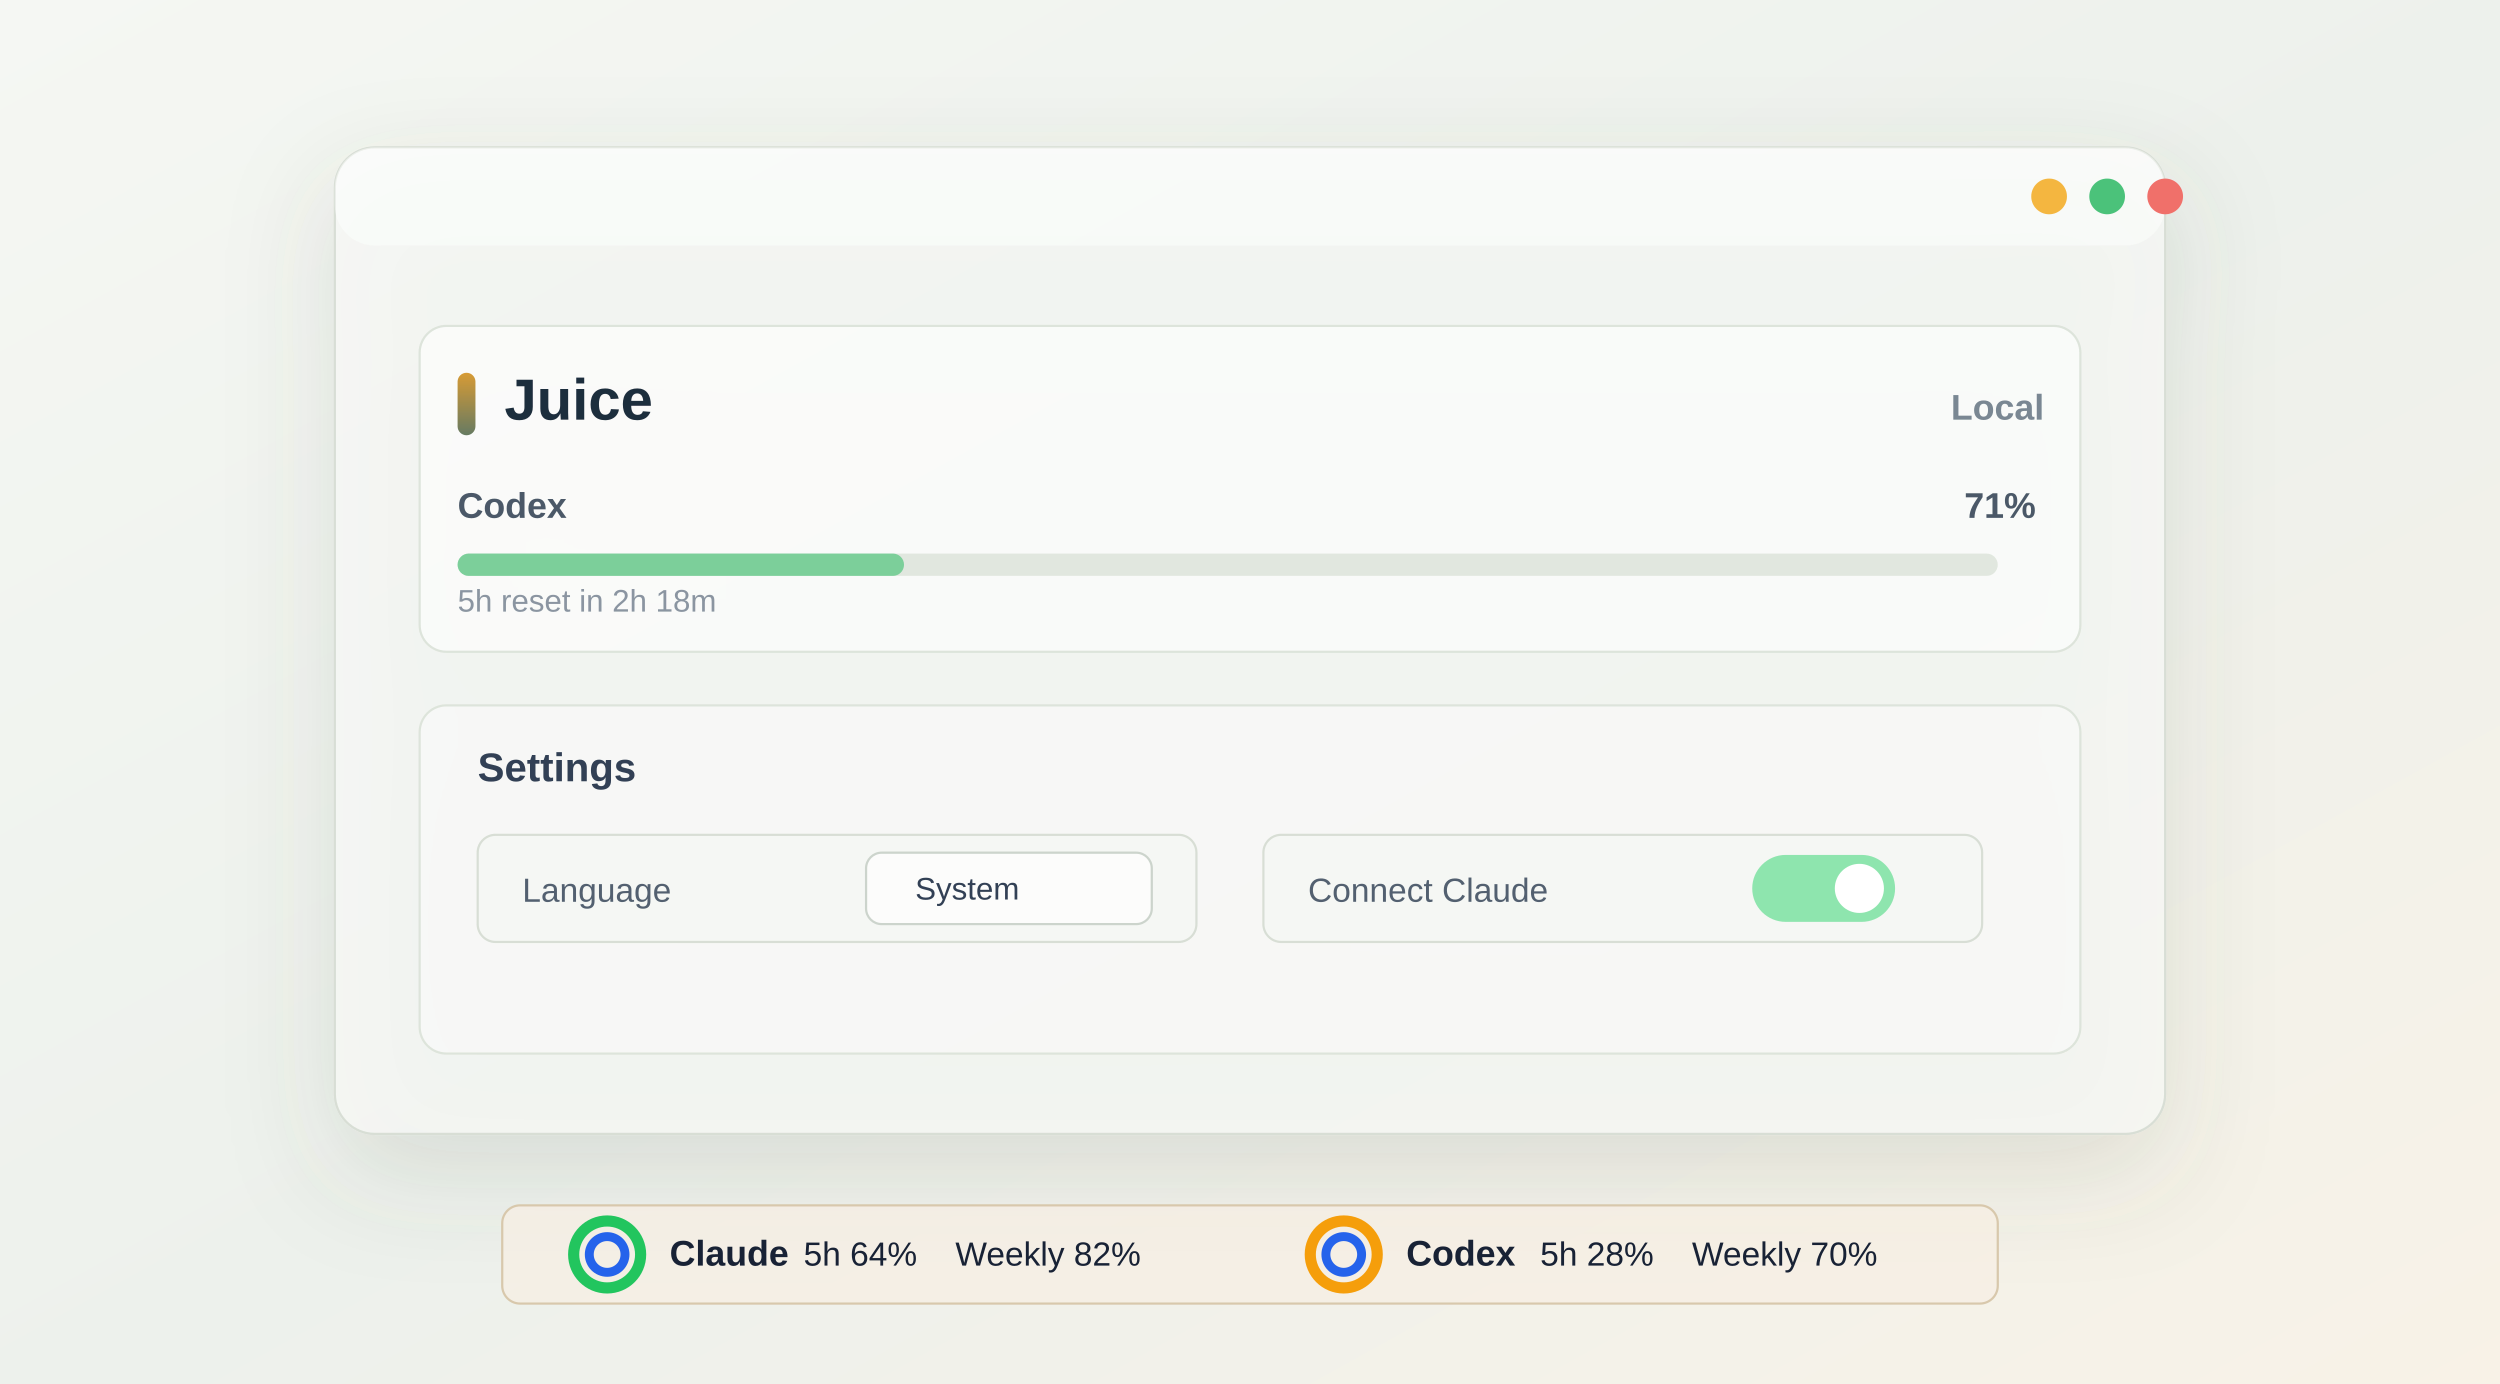
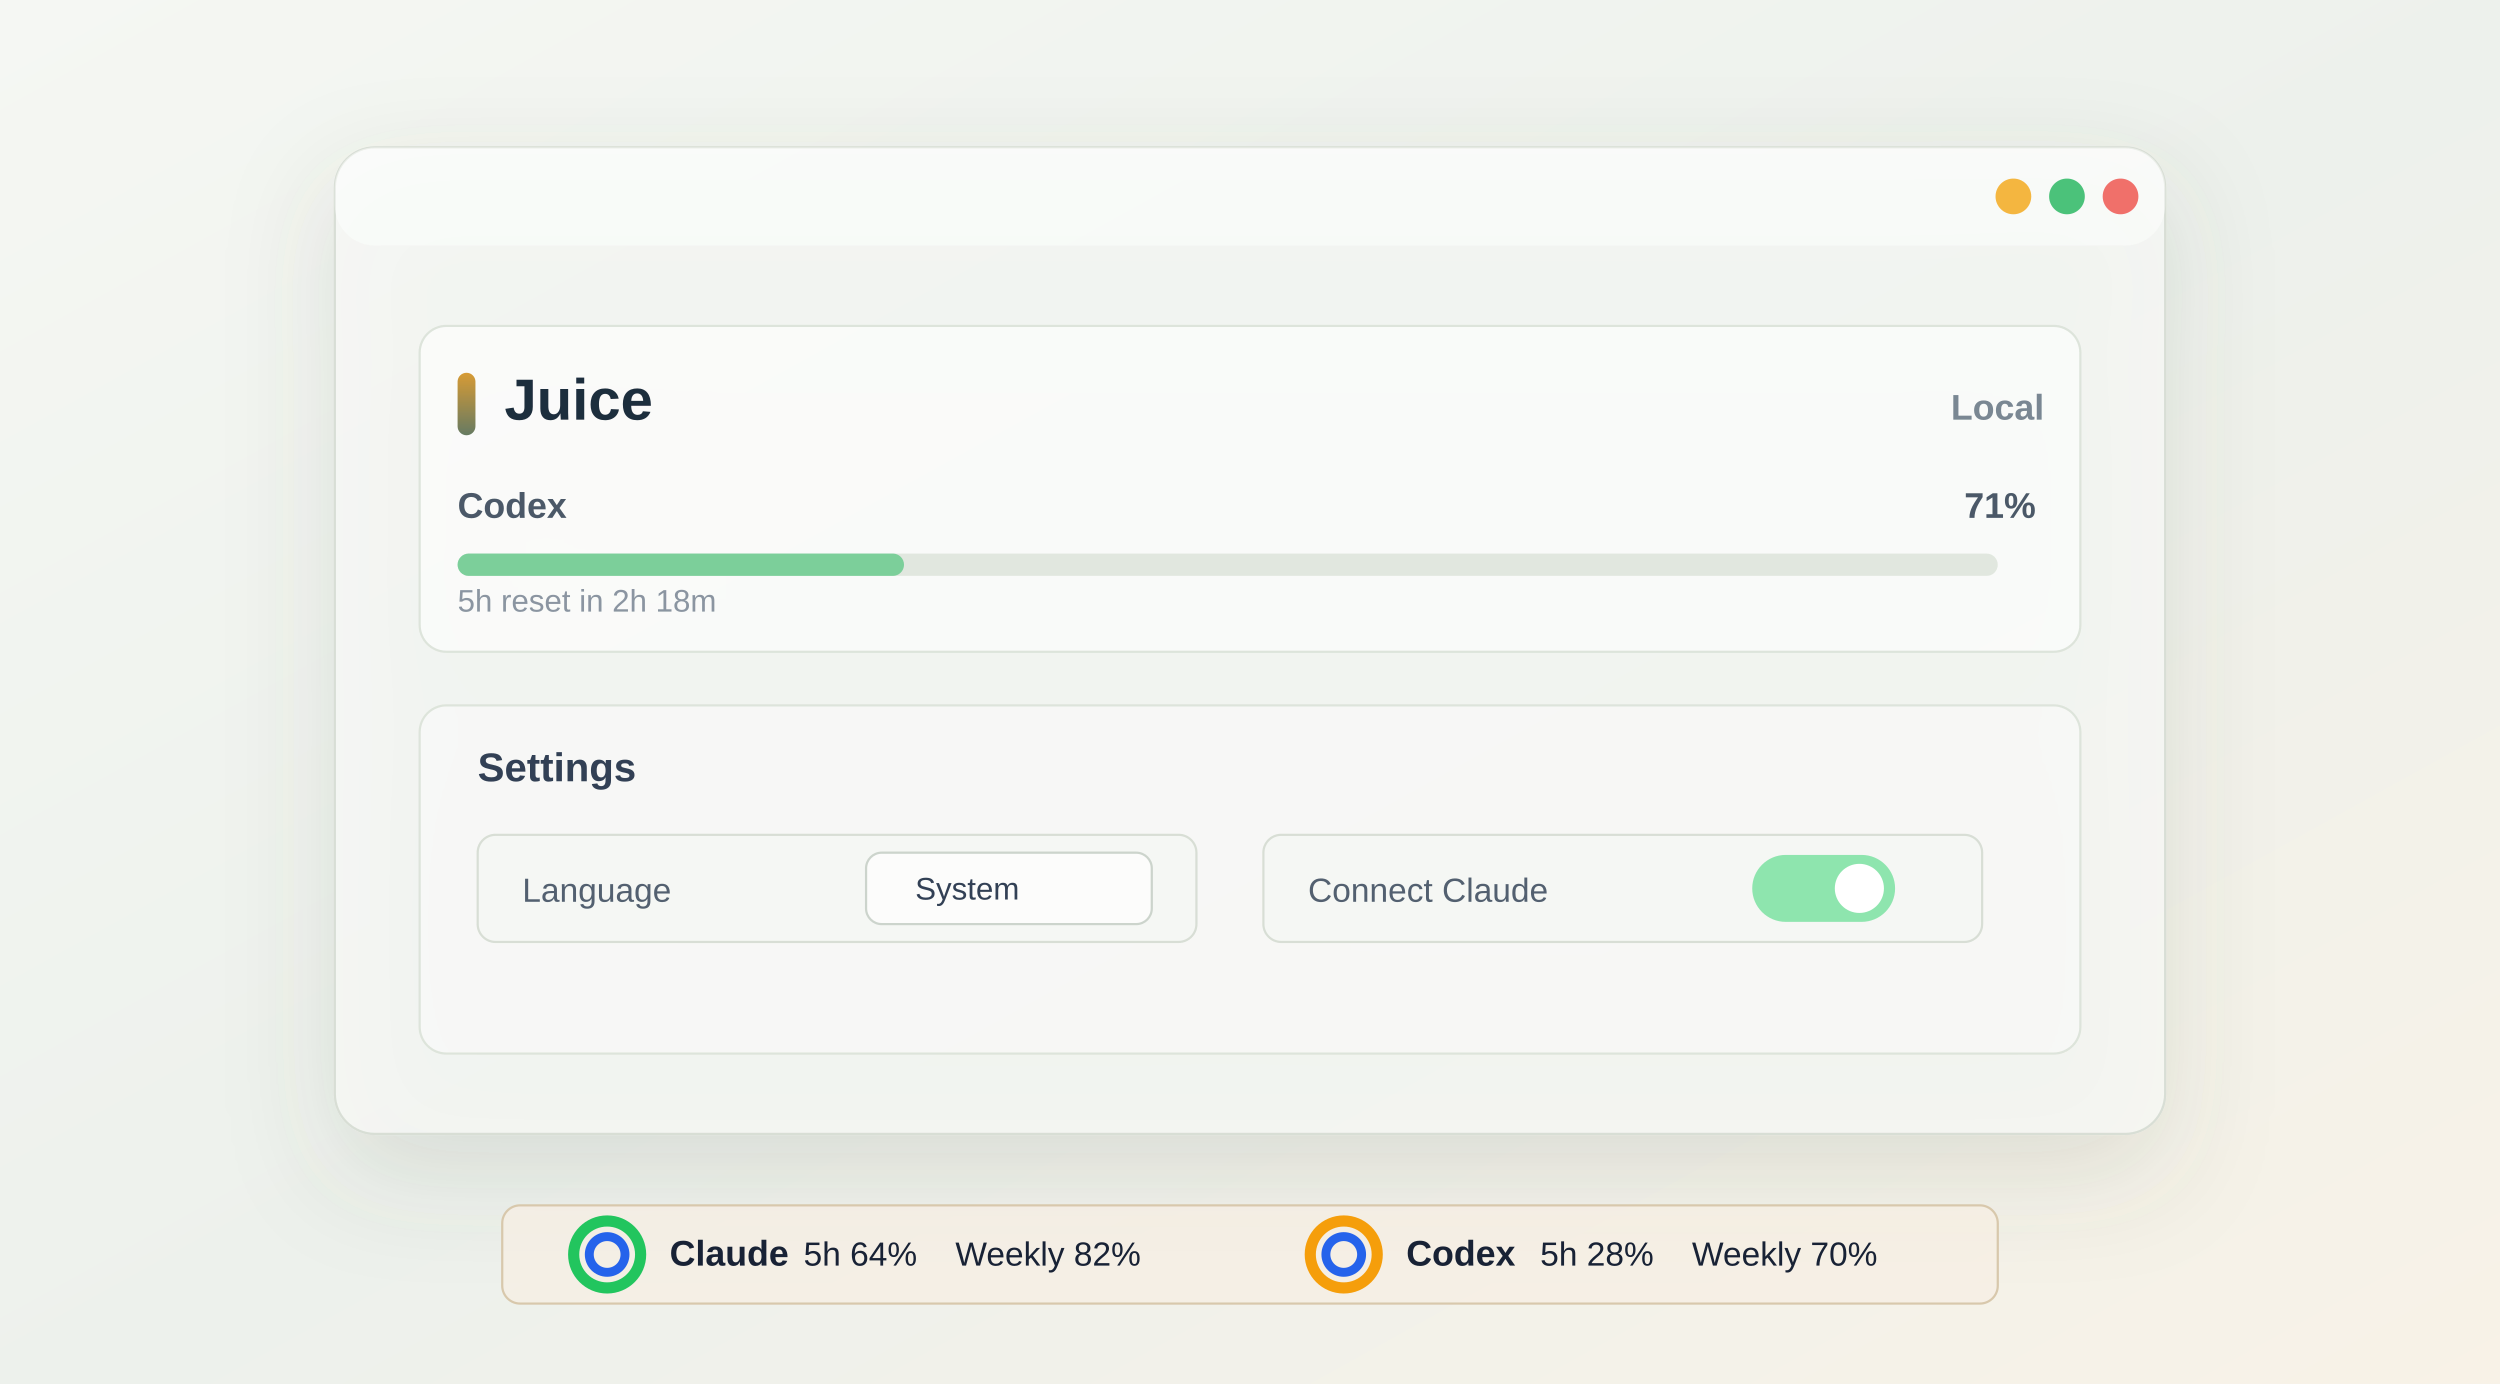
<svg xmlns="http://www.w3.org/2000/svg" width="1120" height="620" viewBox="0 0 1120 620" role="img" aria-labelledby="title desc">
  <defs>
    <linearGradient id="page" x1="0" y1="0" x2="1" y2="1">
      <stop offset="0" stop-color="#f5f7f3" />
      <stop offset="0.52" stop-color="#edf1ec" />
      <stop offset="1" stop-color="#f8f2e7" />
    </linearGradient>
    <linearGradient id="mark" x1="0" y1="0" x2="0" y2="1">
      <stop offset="0" stop-color="#d79b35" />
      <stop offset="1" stop-color="#667a62" />
    </linearGradient>
    <filter id="softShadow" x="-20%" y="-20%" width="140%" height="140%">
      <feDropShadow dx="0" dy="18" stdDeviation="24" flood-color="#566152" flood-opacity="0.18" />
    </filter>
  </defs>
  <rect width="1120" height="620" rx="0" fill="url(#page)" />
  <g filter="url(#softShadow)">
    <rect x="150" y="66" width="820" height="442" rx="18" fill="#f8faf7" fill-opacity="0.72" stroke="#d8ded5" />
    <rect x="150" y="66" width="820" height="44" rx="18" fill="#ffffff" fill-opacity="0.48" />
-     <circle cx="918" cy="88" r="8" fill="#f4b641" />
-     <circle cx="944" cy="88" r="8" fill="#4cc27a" />
-     <circle cx="970" cy="88" r="8" fill="#f06f6b" />
+     <g id="window-controls">
+       <circle cx="902" cy="88" r="8" fill="#f4b641" />
+       <circle cx="926" cy="88" r="8" fill="#4cc27a" />
+       <circle cx="950" cy="88" r="8" fill="#f06f6b" />
+     </g>
    <rect x="188" y="146" width="744" height="146" rx="12" fill="#ffffff" fill-opacity="0.58" stroke="#dde4db" />
    <rect x="205" y="167" width="8" height="28" rx="4" fill="url(#mark)" />
    <text x="226" y="188" font-family="Segoe UI, Arial, sans-serif" font-size="26" font-weight="700" fill="#1f2d3d">Juice</text>
    <text x="874" y="188" font-family="Segoe UI, Arial, sans-serif" font-size="16" font-weight="600" fill="#7a8793">Local</text>
    <text x="205" y="232" font-family="Segoe UI, Arial, sans-serif" font-size="16" font-weight="700" fill="#4b5968">Codex</text>
    <text x="880" y="232" font-family="Segoe UI, Arial, sans-serif" font-size="16" font-weight="700" fill="#4b5968">71%</text>
    <rect x="205" y="248" width="690" height="10" rx="5" fill="#e1e7df" />
    <rect x="205" y="248" width="200" height="10" rx="5" fill="#7bcf9a" />
    <text x="205" y="274" font-family="Segoe UI, Arial, sans-serif" font-size="14" fill="#8b95a1">5h reset in 2h 18m</text>
    <rect x="188" y="316" width="744" height="156" rx="12" fill="#ffffff" fill-opacity="0.46" stroke="#dde4db" />
    <text x="214" y="350" font-family="Segoe UI, Arial, sans-serif" font-size="18" font-weight="700" fill="#334155">Settings</text>
    <rect x="214" y="374" width="322" height="48" rx="8" fill="#f5f7f4" stroke="#d8ded5" />
    <text x="234" y="404" font-family="Segoe UI, Arial, sans-serif" font-size="15" fill="#536170">Language</text>
    <rect x="388" y="382" width="128" height="32" rx="7" fill="#ffffff" fill-opacity="0.66" stroke="#ccd4cc" />
    <text x="410" y="403" font-family="Segoe UI, Arial, sans-serif" font-size="14" fill="#334155">System</text>
    <rect x="566" y="374" width="322" height="48" rx="8" fill="#f5f7f4" stroke="#d8ded5" />
    <text x="586" y="404" font-family="Segoe UI, Arial, sans-serif" font-size="15" fill="#536170">Connect Claude</text>
    <rect x="785" y="383" width="64" height="30" rx="15" fill="#8ee5ae" />
    <circle cx="833" cy="398" r="11" fill="#ffffff" />
  </g>
  <g>
    <rect x="225" y="540" width="670" height="44" rx="8" fill="#f7efe3" fill-opacity="0.72" stroke="#d8c8ac" />
    <circle cx="272" cy="562" r="15" fill="none" stroke="#22c55e" stroke-width="5" />
    <circle cx="272" cy="562" r="8" fill="none" stroke="#2563eb" stroke-width="4" />
    <text x="300" y="567" font-family="Segoe UI, Arial, sans-serif" font-size="16" font-weight="700" fill="#182235">Claude</text>
    <text x="360" y="567" font-family="Segoe UI, Arial, sans-serif" font-size="15" fill="#182235">5h 64%</text>
    <text x="428" y="567" font-family="Segoe UI, Arial, sans-serif" font-size="15" fill="#182235">Weekly 82%</text>
    <circle cx="602" cy="562" r="15" fill="none" stroke="#f59e0b" stroke-width="5" />
    <circle cx="602" cy="562" r="8" fill="none" stroke="#2563eb" stroke-width="4" />
    <text x="630" y="567" font-family="Segoe UI, Arial, sans-serif" font-size="16" font-weight="700" fill="#182235">Codex</text>
    <text x="690" y="567" font-family="Segoe UI, Arial, sans-serif" font-size="15" fill="#182235">5h 28%</text>
    <text x="758" y="567" font-family="Segoe UI, Arial, sans-serif" font-size="15" fill="#182235">Weekly 70%</text>
  </g>
</svg>
